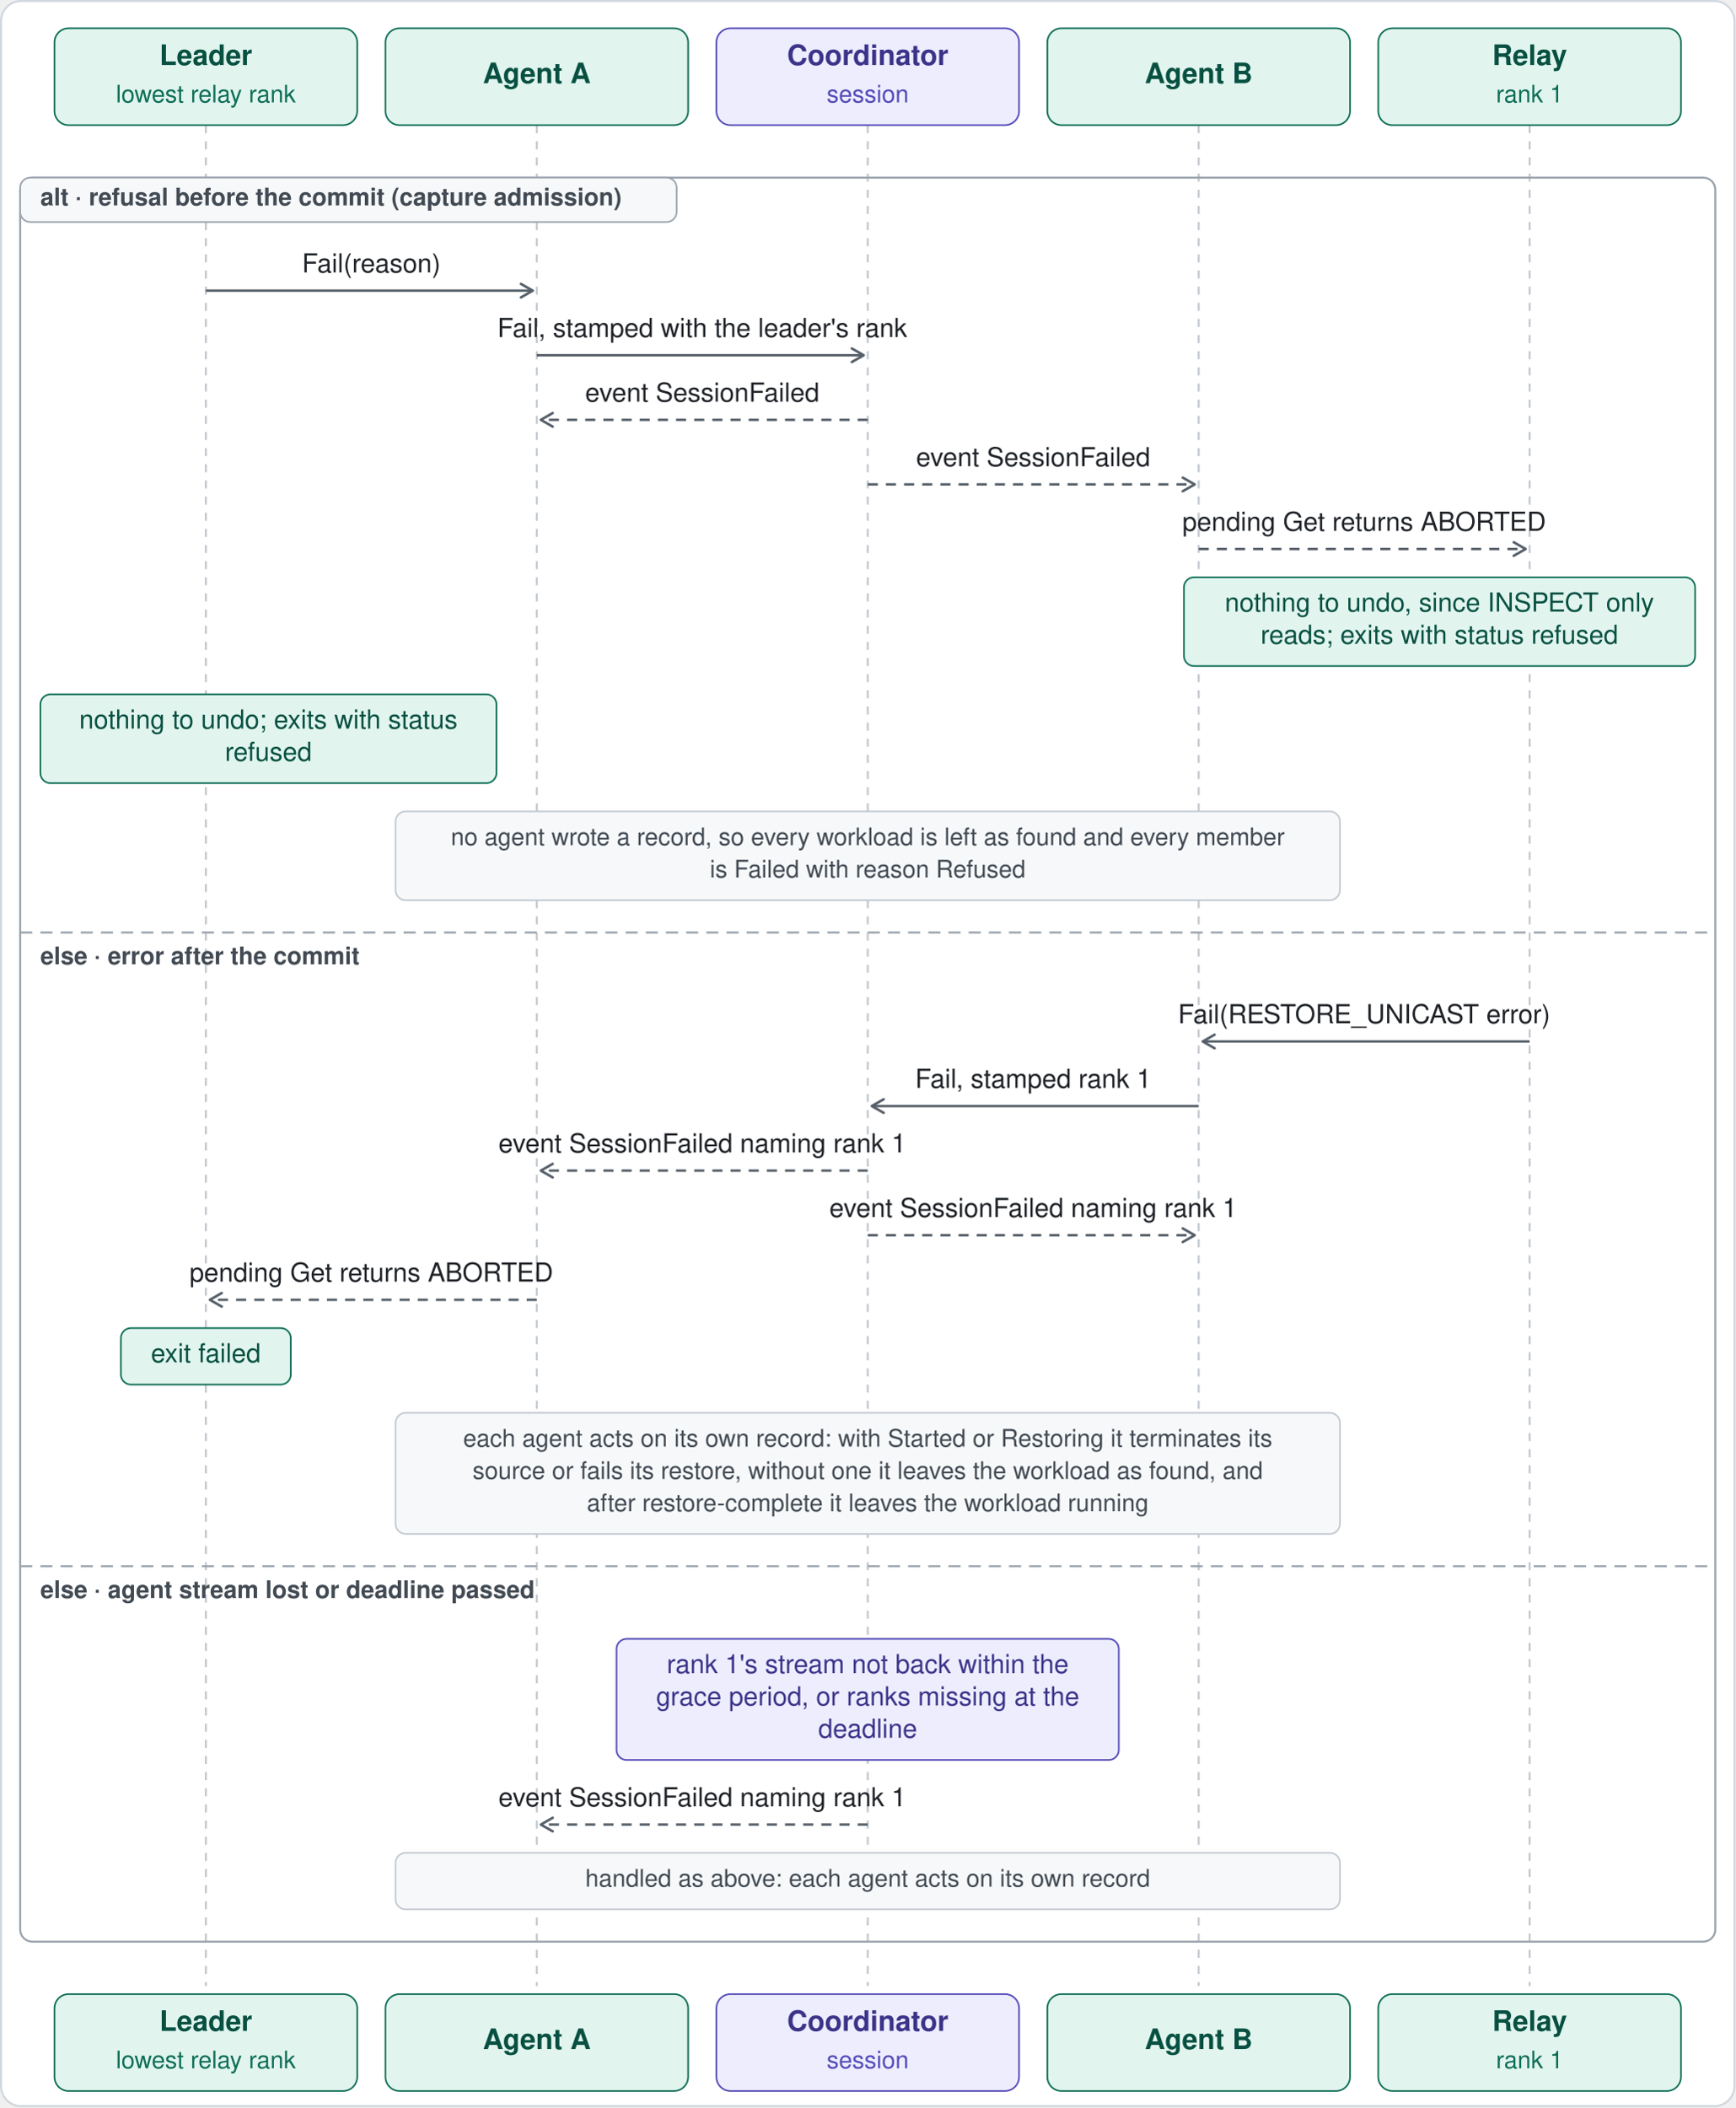
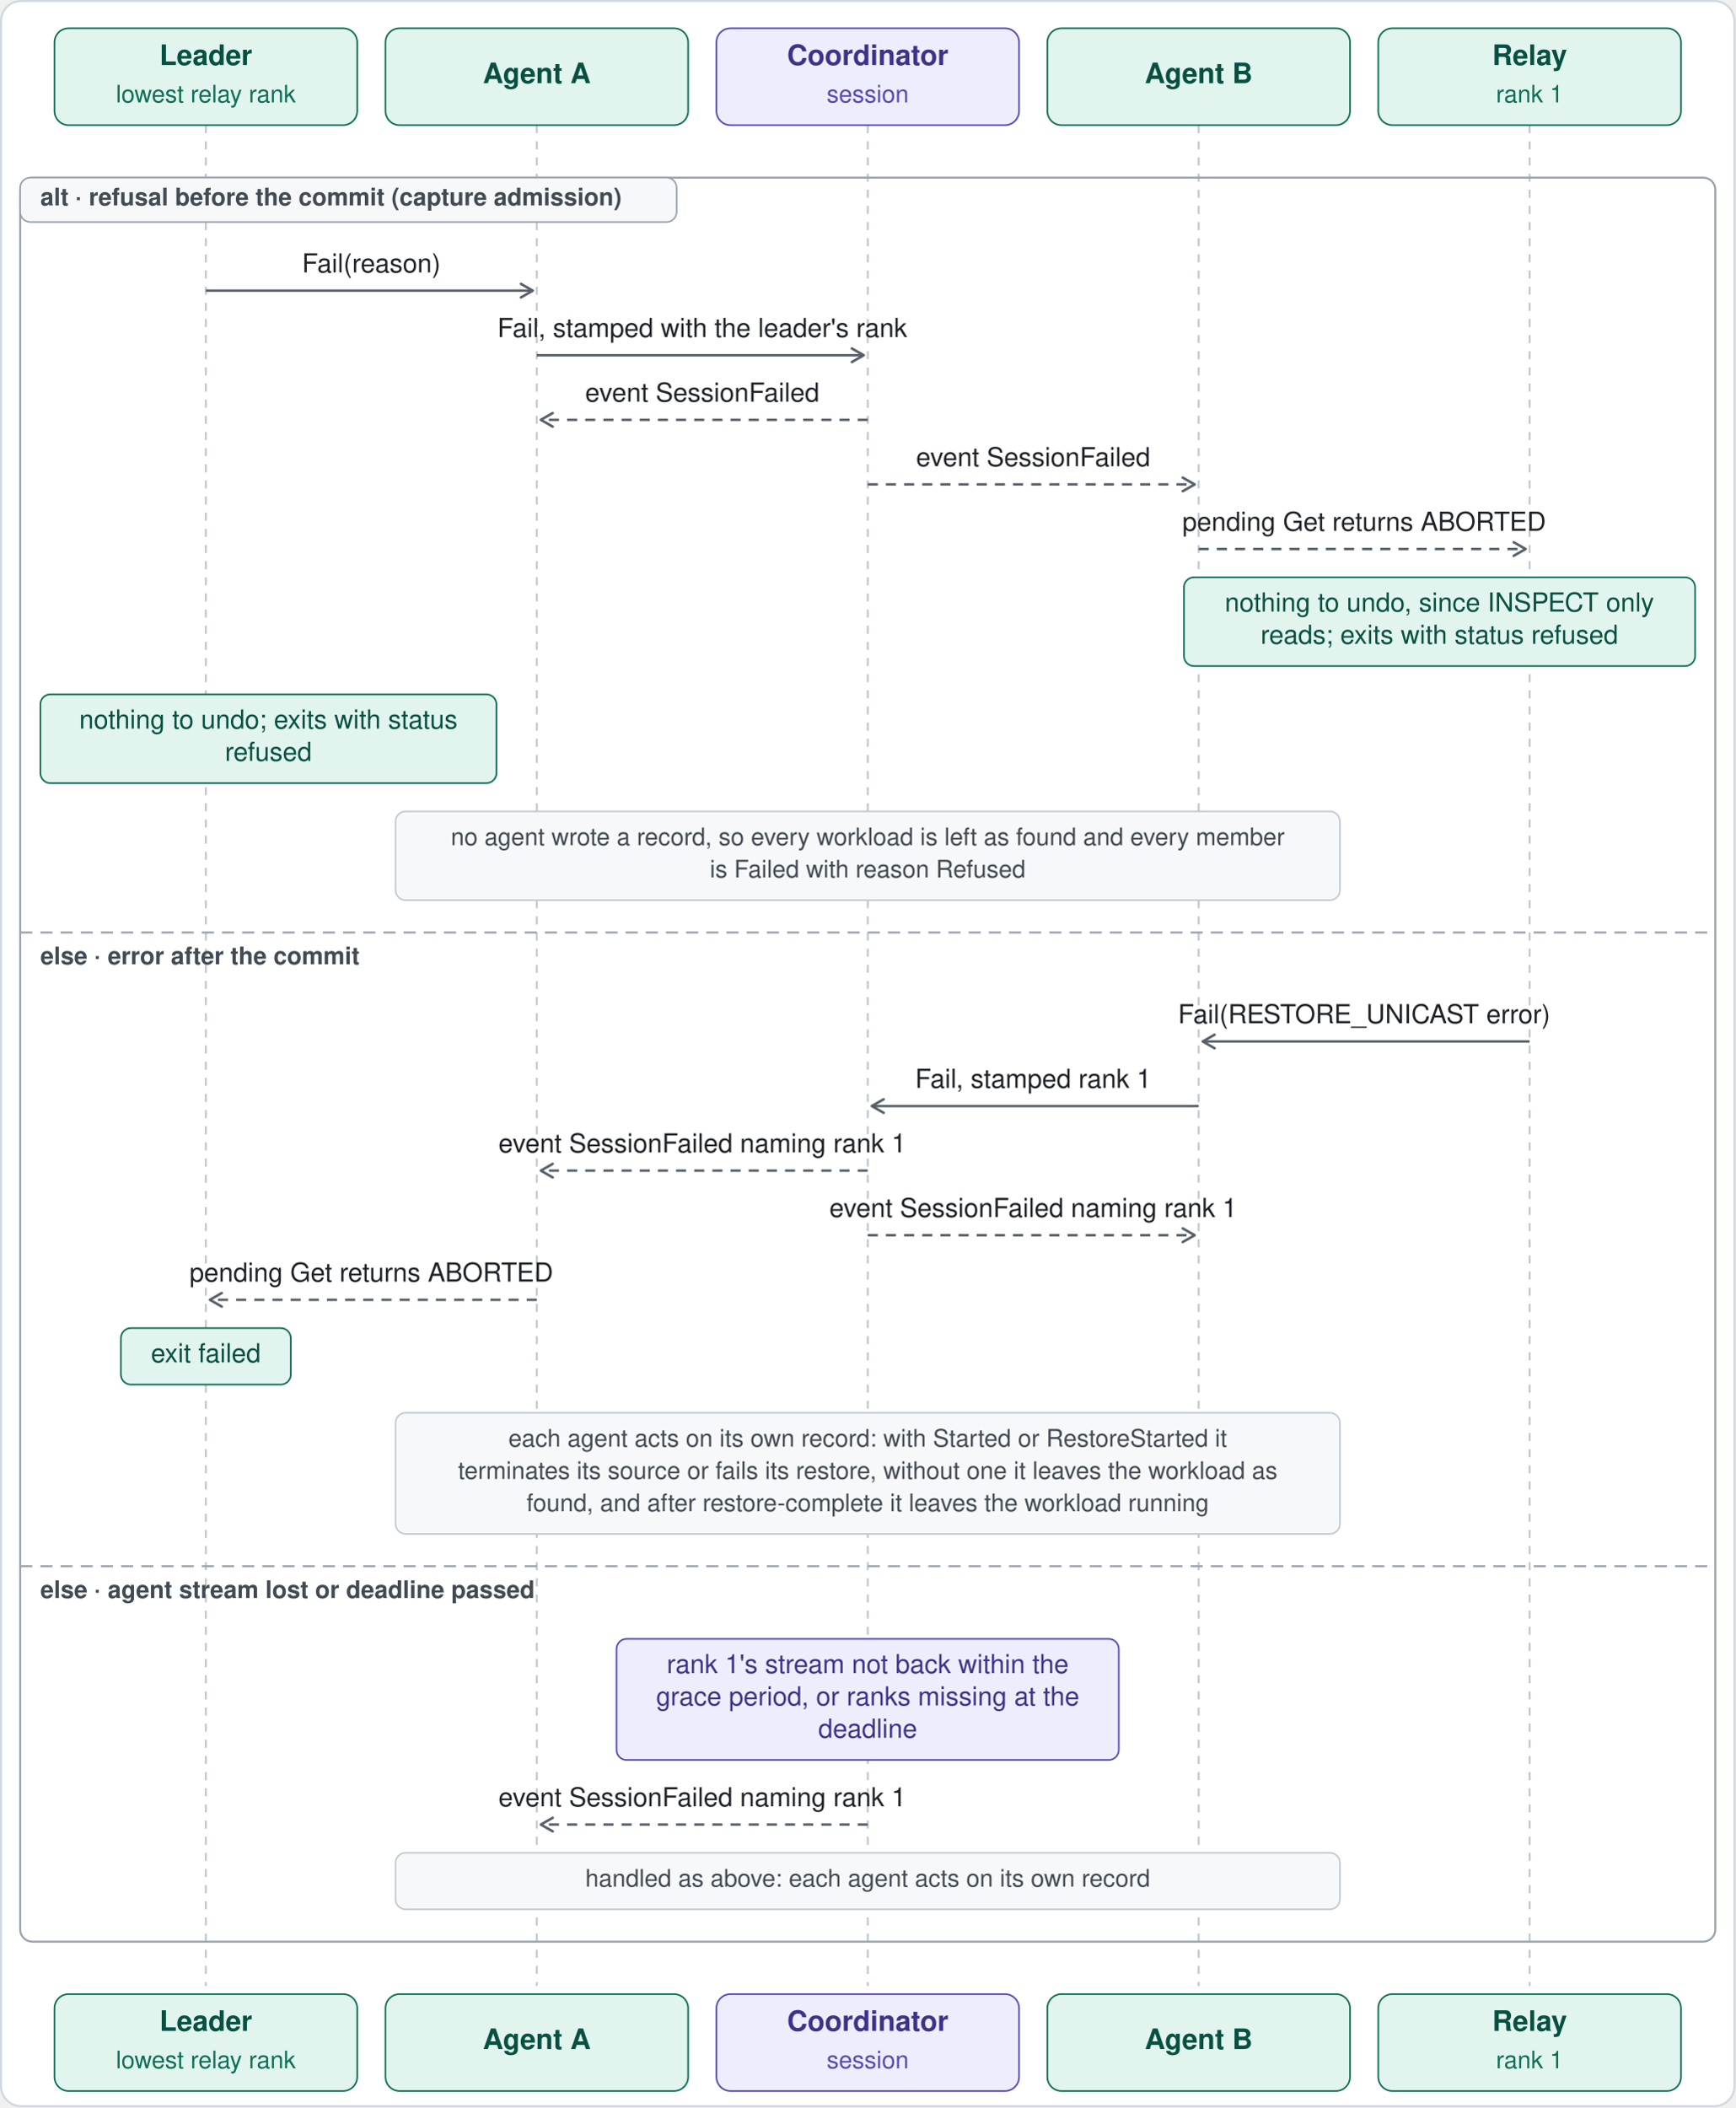
<svg xmlns="http://www.w3.org/2000/svg" width="860" height="1044" viewBox="0 0 860 1044" role="img" aria-labelledby="title desc">
  <style>
text{font-family:Helvetica,Arial,"Liberation Sans",sans-serif}
.bg{fill:#ffffff;stroke:#d0d7de}
.tx{fill:#1f2328}.tm{fill:#59636e}
.life{stroke:#c3c9d0}.arw{stroke:#57606a}.arwp{stroke:#7F77DD}
.ahp{stroke:#57606a;fill:none}.ahpp{stroke:#7F77DD;fill:none}
.frm{stroke:#9aa3ad;fill:none}.tag{fill:#f6f8fa;stroke:#9aa3ad}.tagt{fill:#424a53}
.note{fill:#f6f8fa;stroke:#c3c9d0}.notet{fill:#424a53}
.rnd{fill:#E1F5EE;fill-opacity:.55;stroke:#5DCAA5}.rndtag{fill:#E1F5EE;stroke:#1D9E75}.rndt{fill:#085041}
.cont{fill:none;stroke:#9aa3ad}.neutral{fill:#f6f8fa;stroke:#9aa3ad}
.k-p{fill:#EEEDFE;stroke:#534AB7}.k-p-t{fill:#3C3489}.k-p-s{fill:#534AB7}
.k-t{fill:#E1F5EE;stroke:#0F6E56}.k-t-t{fill:#085041}.k-t-s{fill:#0F6E56}
.k-g{fill:#F1EFE8;stroke:#5F5E5A}.k-g-t{fill:#444441}.k-g-s{fill:#5F5E5A}
.k-a{fill:#FAEEDA;stroke:#854F0B}.k-a-t{fill:#633806}.k-a-s{fill:#854F0B}
.k-r{fill:#FCEBEB;stroke:#A32D2D}.k-r-t{fill:#791F1F}.k-r-s{fill:#A32D2D}
.dot{fill:#1f2328}
@media (prefers-color-scheme: dark){
.bg{fill:#0d1117;stroke:#30363d}
.tx{fill:#e6edf3}.tm{fill:#9198a1}
.life{stroke:#3d444d}.arw{stroke:#9198a1}.ahp{stroke:#9198a1}
.frm{stroke:#57606a}.tag{fill:#151b23;stroke:#57606a}.tagt{fill:#d1d7e0}
.note{fill:#151b23;stroke:#3d444d}.notet{fill:#d1d7e0}
.rnd{fill:#085041;fill-opacity:.35;stroke:#1D9E75}.rndtag{fill:#085041;stroke:#5DCAA5}.rndt{fill:#E1F5EE}
.cont{stroke:#57606a}.neutral{fill:#151b23;stroke:#57606a}
.k-p{fill:#3C3489;stroke:#AFA9EC}.k-p-t{fill:#EEEDFE}.k-p-s{fill:#CECBF6}
.k-t{fill:#085041;stroke:#5DCAA5}.k-t-t{fill:#E1F5EE}.k-t-s{fill:#9FE1CB}
.k-g{fill:#444441;stroke:#B4B2A9}.k-g-t{fill:#F1EFE8}.k-g-s{fill:#D3D1C7}
.k-a{fill:#633806;stroke:#EF9F27}.k-a-t{fill:#FAEEDA}.k-a-s{fill:#FAC775}
.k-r{fill:#791F1F;stroke:#F09595}.k-r-t{fill:#FCEBEB}.k-r-s{fill:#F7C1C1}
.dot{fill:#e6edf3}
}
</style>
  <defs>
    <marker id="ah" viewBox="0 0 10 10" refX="8.5" refY="5" markerWidth="7" markerHeight="7" orient="auto-start-reverse">
      <path class="ahp" d="M1.5 1L8.5 5L1.5 9" stroke-width="1.5" stroke-linecap="round" stroke-linejoin="round" />
    </marker>
    <marker id="ahP" viewBox="0 0 10 10" refX="8.5" refY="5" markerWidth="7" markerHeight="7" orient="auto-start-reverse">
      <path class="ahpp" d="M1.5 1L8.5 5L1.5 9" stroke-width="1.5" stroke-linecap="round" stroke-linejoin="round" />
    </marker>
  </defs>
  <rect class="bg" x="0.5" y="0.5" width="859" height="1043" rx="10" />
  <line class="life" x1="102.0" y1="62.0" x2="102.0" y2="984.0" stroke-width="1" stroke-dasharray="4 4" />
  <line class="life" x1="266.0" y1="62.0" x2="266.0" y2="984.0" stroke-width="1" stroke-dasharray="4 4" />
  <line class="life" x1="430.0" y1="62.0" x2="430.0" y2="984.0" stroke-width="1" stroke-dasharray="4 4" />
  <line class="life" x1="594.0" y1="62.0" x2="594.0" y2="984.0" stroke-width="1" stroke-dasharray="4 4" />
  <line class="life" x1="758.0" y1="62.0" x2="758.0" y2="984.0" stroke-width="1" stroke-dasharray="4 4" />
  <rect class="frm" x="10" y="88.0" width="840" height="874.0" rx="6" stroke-width="1" />
  <rect class="tag" x="10" y="88.0" width="325.3" height="22" rx="5" stroke-width="0.8" />
  <text x="20.0" y="99.0" class="tagt" font-size="12" font-weight="700" text-anchor="start" dominant-baseline="central">alt · refusal before the commit (capture admission)</text>
  <line class="frm" x1="10.0" y1="462.0" x2="850.0" y2="462.0" stroke-width="1" stroke-dasharray="6 4" />
  <text x="20.0" y="475.0" class="tagt" font-size="12" font-weight="700" text-anchor="start" dominant-baseline="central">else · error after the commit</text>
  <line class="frm" x1="10.0" y1="776.0" x2="850.0" y2="776.0" stroke-width="1" stroke-dasharray="6 4" />
  <text x="20.0" y="789.0" class="tagt" font-size="12" font-weight="700" text-anchor="start" dominant-baseline="central">else · agent stream lost or deadline passed</text>
  <text x="184.0" y="132.0" class="tx" font-size="13" font-weight="400" text-anchor="middle" dominant-baseline="central">Fail(reason)</text>
  <line class="arw" x1="102.0" y1="144.0" x2="264.0" y2="144.0" stroke-width="1.2" marker-end="url(#ah)" />
  <text x="348.0" y="164.0" class="tx" font-size="13" font-weight="400" text-anchor="middle" dominant-baseline="central">Fail, stamped with the leader's rank</text>
  <line class="arw" x1="266.0" y1="176.0" x2="428.0" y2="176.0" stroke-width="1.2" marker-end="url(#ah)" />
  <text x="348.0" y="196.0" class="tx" font-size="13" font-weight="400" text-anchor="middle" dominant-baseline="central">event SessionFailed</text>
  <line class="arw" x1="430.0" y1="208.0" x2="268.0" y2="208.0" stroke-width="1.2" stroke-dasharray="5 4" marker-end="url(#ah)" />
  <text x="512.0" y="228.0" class="tx" font-size="13" font-weight="400" text-anchor="middle" dominant-baseline="central">event SessionFailed</text>
  <line class="arw" x1="430.0" y1="240.0" x2="592.0" y2="240.0" stroke-width="1.2" stroke-dasharray="5 4" marker-end="url(#ah)" />
  <text x="676.0" y="260.0" class="tx" font-size="13" font-weight="400" text-anchor="middle" dominant-baseline="central">pending Get returns ABORTED</text>
  <line class="arw" x1="594.0" y1="272.0" x2="756.0" y2="272.0" stroke-width="1.2" stroke-dasharray="5 4" marker-end="url(#ah)" />
  <rect class="k-t" x="586.7" y="286.0" width="253.3" height="44" rx="5" stroke-width="0.8" />
  <text x="713.3" y="300.0" class="k-t-t" font-size="13" font-weight="400" text-anchor="middle" dominant-baseline="central">nothing to undo, since INSPECT only</text>
  <text x="713.3" y="316.0" class="k-t-t" font-size="13" font-weight="400" text-anchor="middle" dominant-baseline="central">reads; exits with status refused</text>
  <rect class="k-t" x="20.0" y="344.0" width="226.0" height="44" rx="5" stroke-width="0.8" />
  <text x="133.0" y="358.0" class="k-t-t" font-size="13" font-weight="400" text-anchor="middle" dominant-baseline="central">nothing to undo; exits with status</text>
  <text x="133.0" y="374.0" class="k-t-t" font-size="13" font-weight="400" text-anchor="middle" dominant-baseline="central">refused</text>
  <rect class="note" x="196.0" y="402.0" width="468.0" height="44" rx="5" stroke-width="0.8" />
  <text x="430.0" y="416.0" class="notet" font-size="12" font-weight="400" text-anchor="middle" dominant-baseline="central">no agent wrote a record, so every workload is left as found and every member</text>
  <text x="430.0" y="432.0" class="notet" font-size="12" font-weight="400" text-anchor="middle" dominant-baseline="central">is Failed with reason Refused</text>
  <text x="676.0" y="504.0" class="tx" font-size="13" font-weight="400" text-anchor="middle" dominant-baseline="central">Fail(RESTORE_UNICAST error)</text>
  <line class="arw" x1="758.0" y1="516.0" x2="596.0" y2="516.0" stroke-width="1.2" marker-end="url(#ah)" />
  <text x="512.0" y="536.0" class="tx" font-size="13" font-weight="400" text-anchor="middle" dominant-baseline="central">Fail, stamped rank 1</text>
  <line class="arw" x1="594.0" y1="548.0" x2="432.0" y2="548.0" stroke-width="1.2" marker-end="url(#ah)" />
  <text x="348.0" y="568.0" class="tx" font-size="13" font-weight="400" text-anchor="middle" dominant-baseline="central">event SessionFailed naming rank 1</text>
  <line class="arw" x1="430.0" y1="580.0" x2="268.0" y2="580.0" stroke-width="1.2" stroke-dasharray="5 4" marker-end="url(#ah)" />
  <text x="512.0" y="600.0" class="tx" font-size="13" font-weight="400" text-anchor="middle" dominant-baseline="central">event SessionFailed naming rank 1</text>
  <line class="arw" x1="430.0" y1="612.0" x2="592.0" y2="612.0" stroke-width="1.2" stroke-dasharray="5 4" marker-end="url(#ah)" />
  <text x="184.0" y="632.0" class="tx" font-size="13" font-weight="400" text-anchor="middle" dominant-baseline="central">pending Get returns ABORTED</text>
  <line class="arw" x1="266.0" y1="644.0" x2="104.0" y2="644.0" stroke-width="1.2" stroke-dasharray="5 4" marker-end="url(#ah)" />
  <rect class="k-t" x="59.9" y="658.0" width="84.2" height="28" rx="5" stroke-width="0.8" />
  <text x="102.0" y="672.0" class="k-t-t" font-size="13" font-weight="400" text-anchor="middle" dominant-baseline="central">exit failed</text>
  <rect class="note" x="196.0" y="700.0" width="468.0" height="60" rx="5" stroke-width="0.8" />
-   <text x="430.0" y="714.0" class="notet" font-size="12" font-weight="400" text-anchor="middle" dominant-baseline="central">each agent acts on its own record: with Started or Restoring it terminates its</text>
-   <text x="430.0" y="730.0" class="notet" font-size="12" font-weight="400" text-anchor="middle" dominant-baseline="central">source or fails its restore, without one it leaves the workload as found, and</text>
-   <text x="430.0" y="746.0" class="notet" font-size="12" font-weight="400" text-anchor="middle" dominant-baseline="central">after restore-complete it leaves the workload running</text>
+   <text x="430.0" y="714.0" class="notet" font-size="12" font-weight="400" text-anchor="middle" dominant-baseline="central">each agent acts on its own record: with Started or RestoreStarted it</text>
+   <text x="430.0" y="730.0" class="notet" font-size="12" font-weight="400" text-anchor="middle" dominant-baseline="central">terminates its source or fails its restore, without one it leaves the workload as</text>
+   <text x="430.0" y="746.0" class="notet" font-size="12" font-weight="400" text-anchor="middle" dominant-baseline="central">found, and after restore-complete it leaves the workload running</text>
  <rect class="k-p" x="305.5" y="812.0" width="248.9" height="60" rx="5" stroke-width="0.8" />
  <text x="430.0" y="826.0" class="k-p-t" font-size="13" font-weight="400" text-anchor="middle" dominant-baseline="central">rank 1's stream not back within the</text>
  <text x="430.0" y="842.0" class="k-p-t" font-size="13" font-weight="400" text-anchor="middle" dominant-baseline="central">grace period, or ranks missing at the</text>
  <text x="430.0" y="858.0" class="k-p-t" font-size="13" font-weight="400" text-anchor="middle" dominant-baseline="central">deadline</text>
  <text x="348.0" y="892.0" class="tx" font-size="13" font-weight="400" text-anchor="middle" dominant-baseline="central">event SessionFailed naming rank 1</text>
  <line class="arw" x1="430.0" y1="904.0" x2="268.0" y2="904.0" stroke-width="1.2" stroke-dasharray="5 4" marker-end="url(#ah)" />
  <rect class="note" x="196.0" y="918.0" width="468.0" height="28" rx="5" stroke-width="0.8" />
  <text x="430.0" y="932.0" class="notet" font-size="12" font-weight="400" text-anchor="middle" dominant-baseline="central">handled as above: each agent acts on its own record</text>
  <rect class="k-t" x="27.0" y="14.0" width="150.0" height="48.0" rx="7" stroke-width="0.8" />
  <text x="102.0" y="29.0" class="k-t-t" font-size="14" font-weight="700" text-anchor="middle" dominant-baseline="central">Leader</text>
  <text x="102.0" y="48.0" class="k-t-s" font-size="12" font-weight="400" text-anchor="middle" dominant-baseline="central">lowest relay rank</text>
  <rect class="k-t" x="27.0" y="988.0" width="150.0" height="48.0" rx="7" stroke-width="0.8" />
  <text x="102.0" y="1003.0" class="k-t-t" font-size="14" font-weight="700" text-anchor="middle" dominant-baseline="central">Leader</text>
  <text x="102.0" y="1022.0" class="k-t-s" font-size="12" font-weight="400" text-anchor="middle" dominant-baseline="central">lowest relay rank</text>
  <rect class="k-t" x="191.0" y="14.0" width="150.0" height="48.0" rx="7" stroke-width="0.8" />
  <text x="266.0" y="38.0" class="k-t-t" font-size="14" font-weight="700" text-anchor="middle" dominant-baseline="central">Agent A</text>
  <rect class="k-t" x="191.0" y="988.0" width="150.0" height="48.0" rx="7" stroke-width="0.8" />
  <text x="266.0" y="1012.0" class="k-t-t" font-size="14" font-weight="700" text-anchor="middle" dominant-baseline="central">Agent A</text>
  <rect class="k-p" x="355.0" y="14.0" width="150.0" height="48.0" rx="7" stroke-width="0.8" />
  <text x="430.0" y="29.0" class="k-p-t" font-size="14" font-weight="700" text-anchor="middle" dominant-baseline="central">Coordinator</text>
  <text x="430.0" y="48.0" class="k-p-s" font-size="12" font-weight="400" text-anchor="middle" dominant-baseline="central">session</text>
  <rect class="k-p" x="355.0" y="988.0" width="150.0" height="48.0" rx="7" stroke-width="0.8" />
  <text x="430.0" y="1003.0" class="k-p-t" font-size="14" font-weight="700" text-anchor="middle" dominant-baseline="central">Coordinator</text>
  <text x="430.0" y="1022.0" class="k-p-s" font-size="12" font-weight="400" text-anchor="middle" dominant-baseline="central">session</text>
  <rect class="k-t" x="519.0" y="14.0" width="150.0" height="48.0" rx="7" stroke-width="0.8" />
  <text x="594.0" y="38.0" class="k-t-t" font-size="14" font-weight="700" text-anchor="middle" dominant-baseline="central">Agent B</text>
  <rect class="k-t" x="519.0" y="988.0" width="150.0" height="48.0" rx="7" stroke-width="0.8" />
  <text x="594.0" y="1012.0" class="k-t-t" font-size="14" font-weight="700" text-anchor="middle" dominant-baseline="central">Agent B</text>
  <rect class="k-t" x="683.0" y="14.0" width="150.0" height="48.0" rx="7" stroke-width="0.8" />
  <text x="758.0" y="29.0" class="k-t-t" font-size="14" font-weight="700" text-anchor="middle" dominant-baseline="central">Relay</text>
  <text x="758.0" y="48.0" class="k-t-s" font-size="12" font-weight="400" text-anchor="middle" dominant-baseline="central">rank 1</text>
  <rect class="k-t" x="683.0" y="988.0" width="150.0" height="48.0" rx="7" stroke-width="0.8" />
  <text x="758.0" y="1003.0" class="k-t-t" font-size="14" font-weight="700" text-anchor="middle" dominant-baseline="central">Relay</text>
  <text x="758.0" y="1022.0" class="k-t-s" font-size="12" font-weight="400" text-anchor="middle" dominant-baseline="central">rank 1</text>
</svg>
